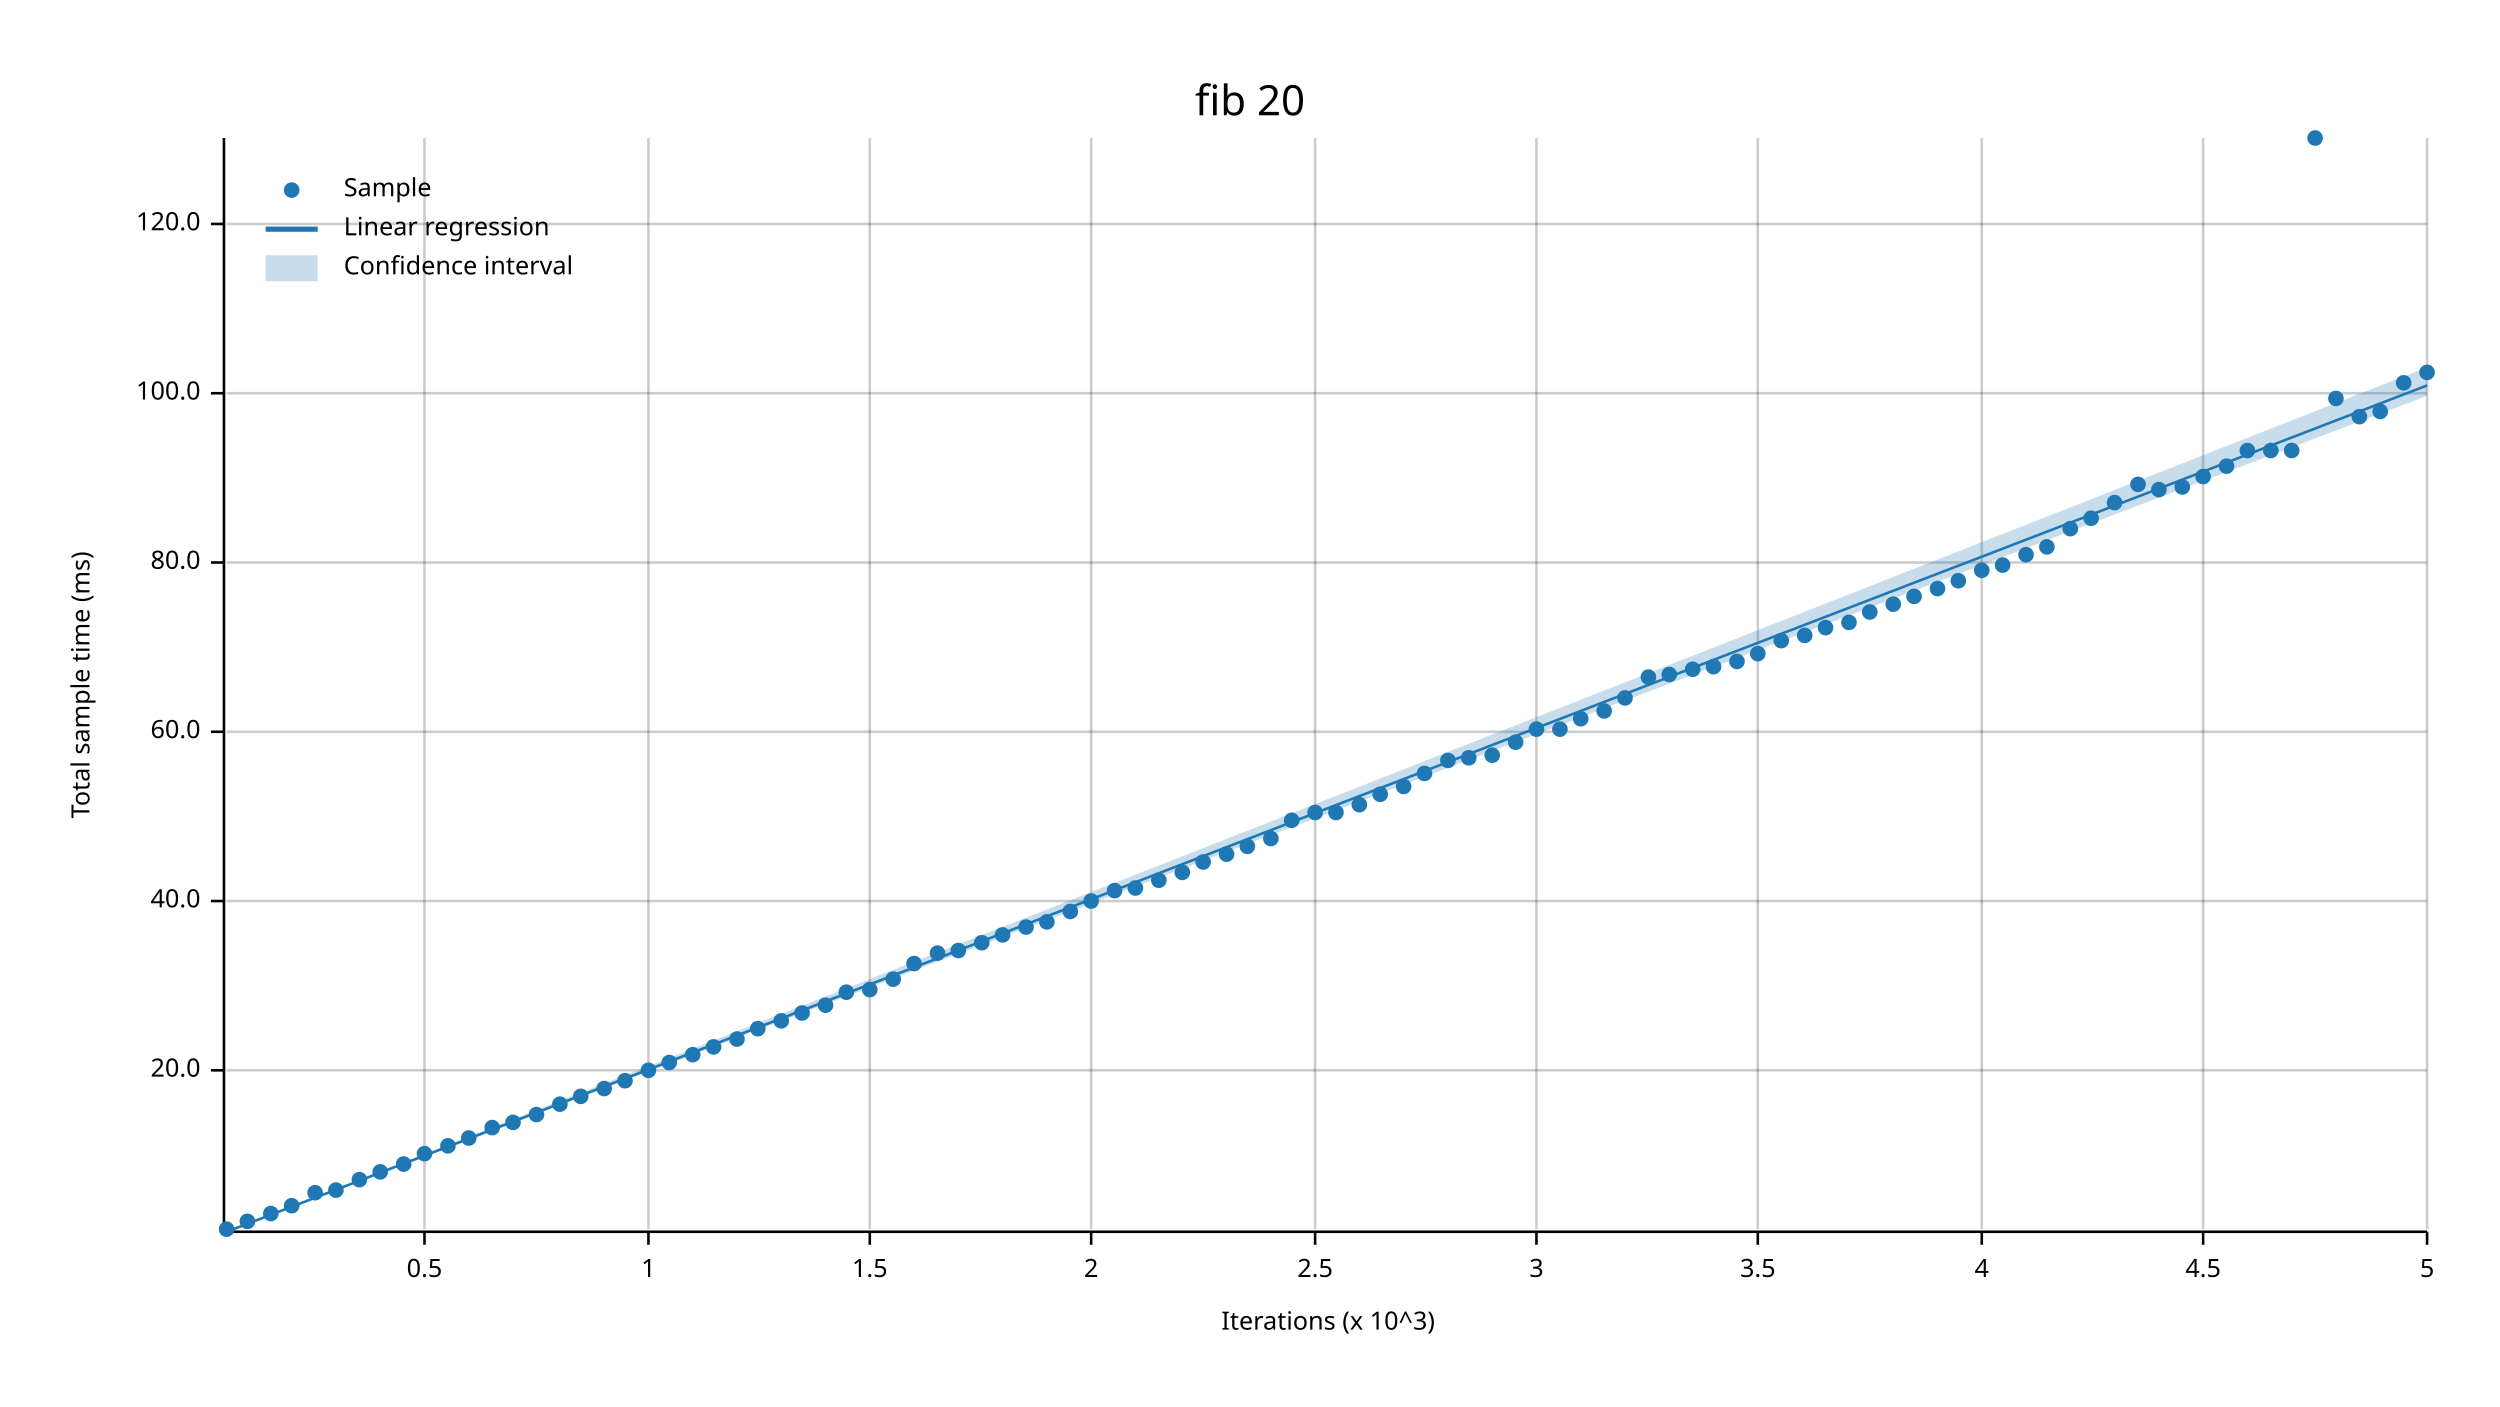
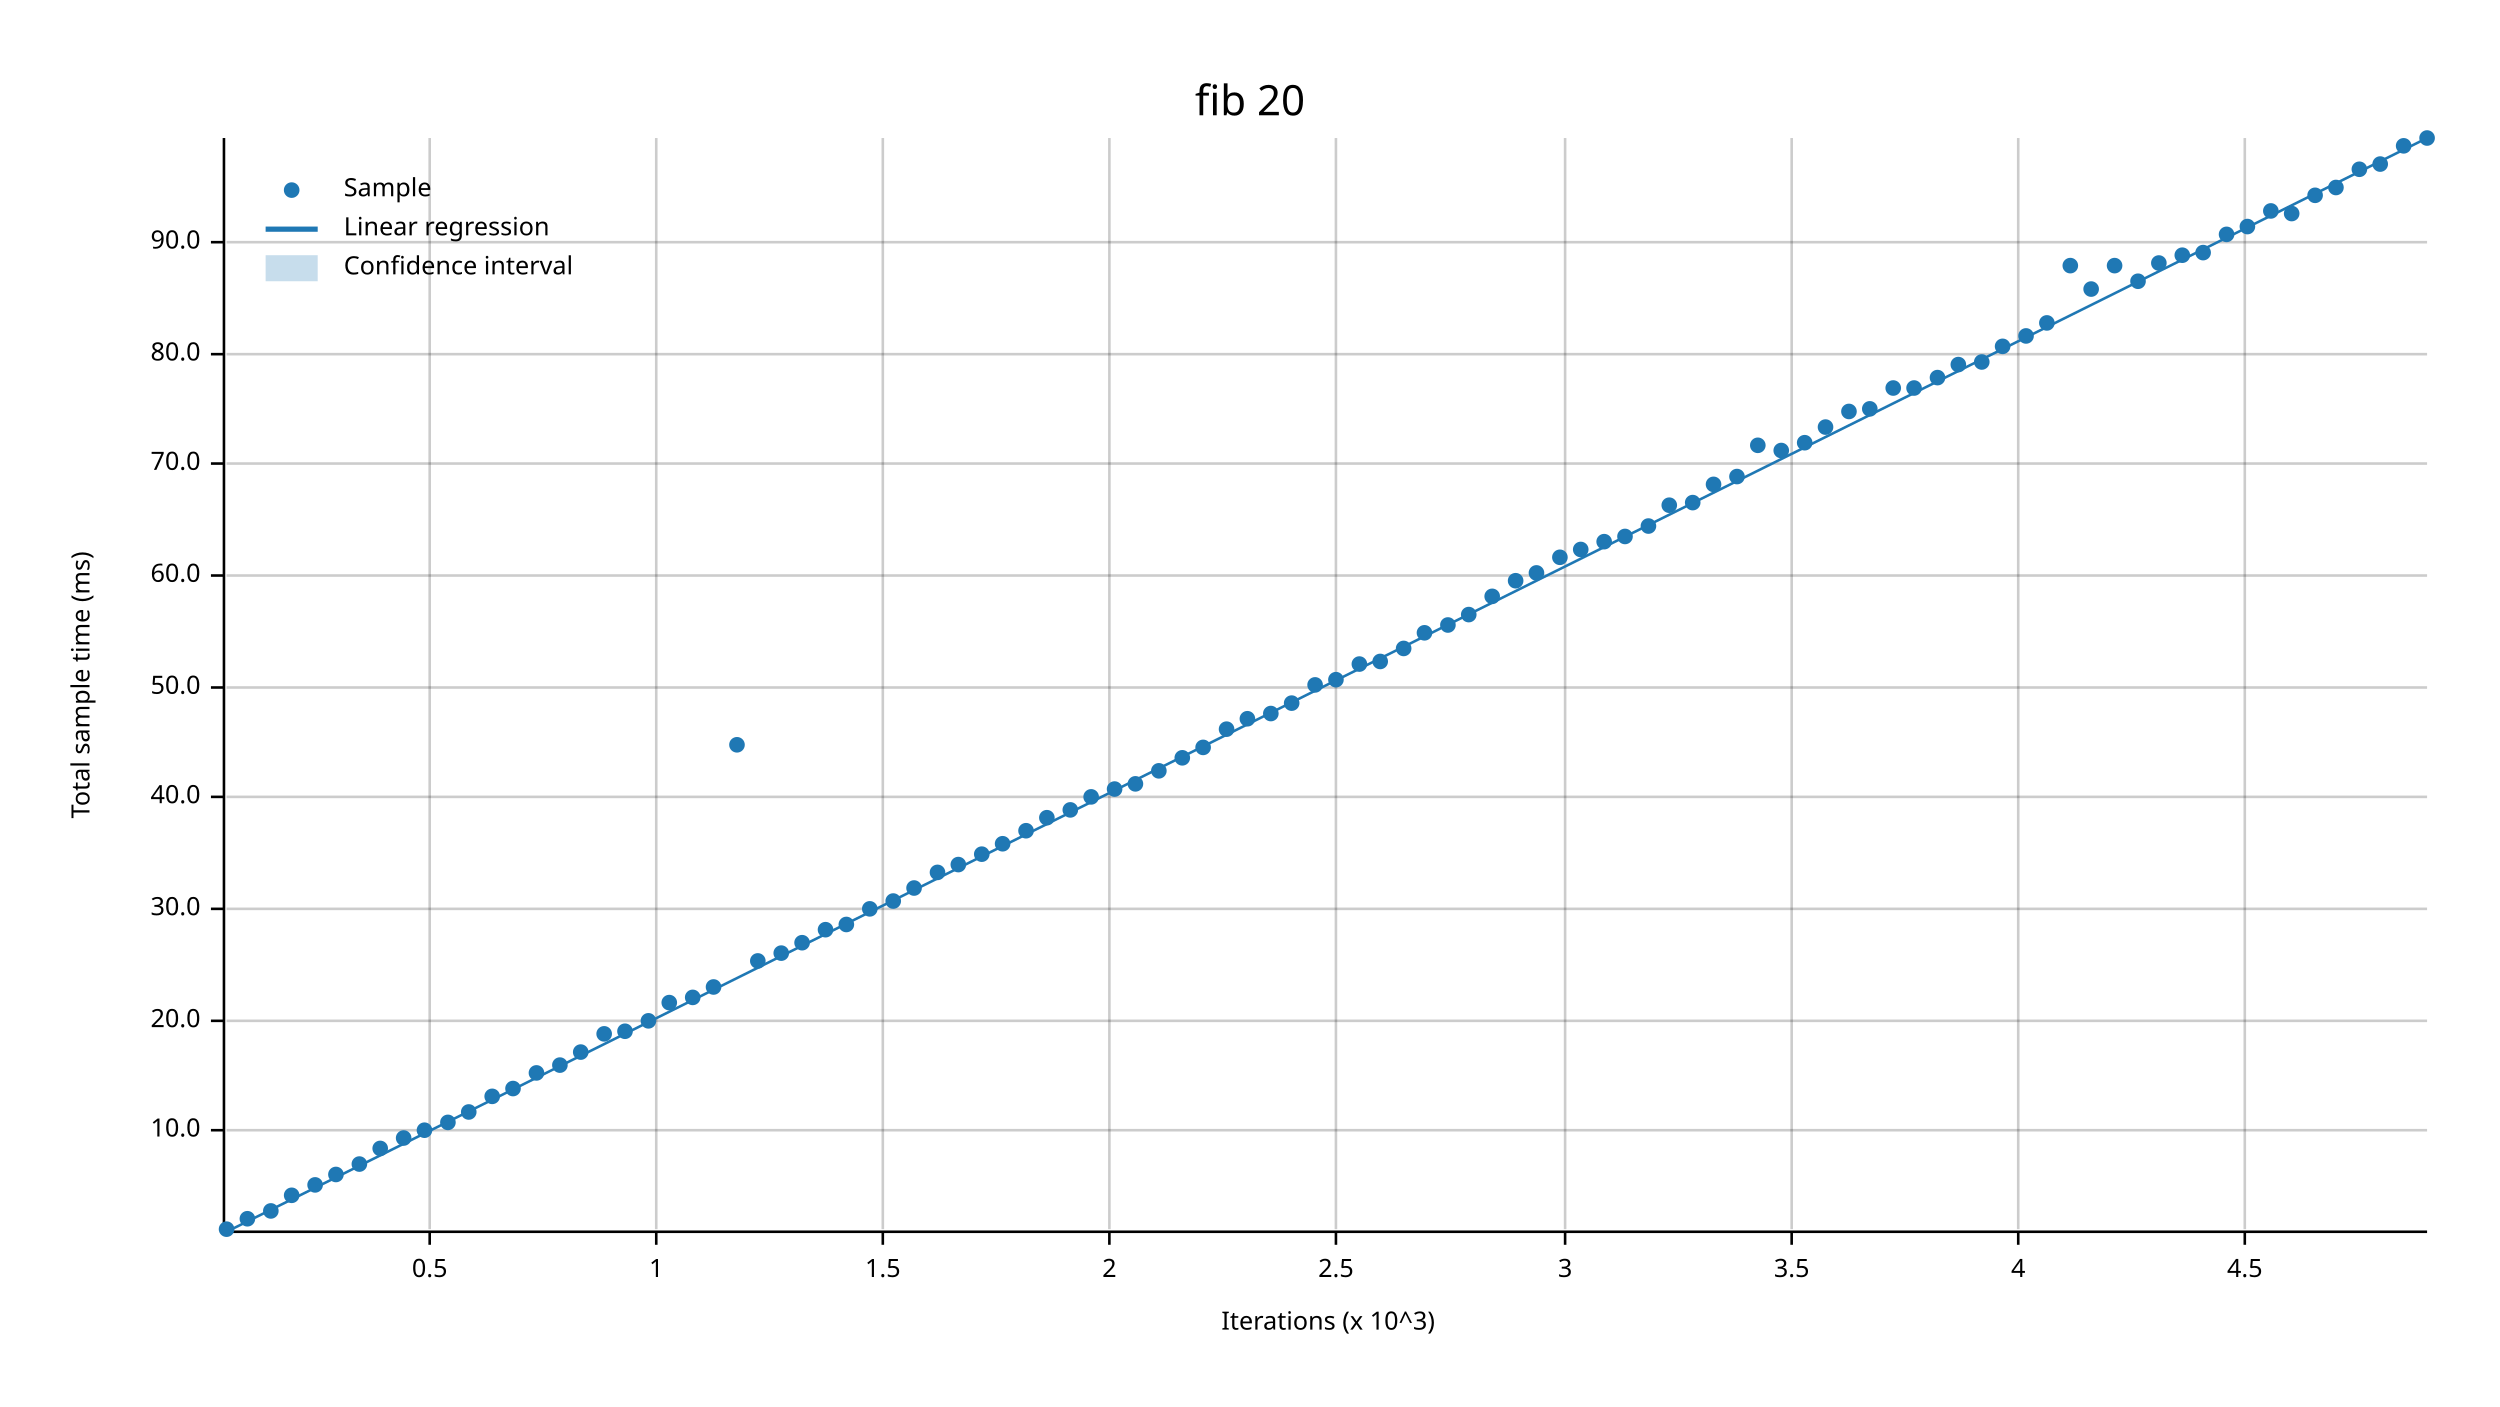
<svg xmlns="http://www.w3.org/2000/svg" width="960" height="540" viewBox="0 0 960 540">
  <text x="480" y="32" dy="0.76em" text-anchor="middle" font-family="sans-serif" font-size="16.129" opacity="1" fill="#000000">
fib 20
</text>
  <text x="27" y="263" dy="0.76em" text-anchor="middle" font-family="sans-serif" font-size="9.677" opacity="1" fill="#000000" transform="rotate(270, 27, 263)">
Total sample time (ms)
</text>
  <text x="510" y="513" dy="-0.5ex" text-anchor="middle" font-family="sans-serif" font-size="9.677" opacity="1" fill="#000000">
Iterations (x 10^3)
</text>
-   <line opacity="0.2" stroke="#000000" stroke-width="1" x1="163" y1="472" x2="163" y2="53" />
-   <line opacity="0.2" stroke="#000000" stroke-width="1" x1="249" y1="472" x2="249" y2="53" />
-   <line opacity="0.2" stroke="#000000" stroke-width="1" x1="334" y1="472" x2="334" y2="53" />
-   <line opacity="0.2" stroke="#000000" stroke-width="1" x1="419" y1="472" x2="419" y2="53" />
-   <line opacity="0.2" stroke="#000000" stroke-width="1" x1="505" y1="472" x2="505" y2="53" />
-   <line opacity="0.2" stroke="#000000" stroke-width="1" x1="590" y1="472" x2="590" y2="53" />
-   <line opacity="0.2" stroke="#000000" stroke-width="1" x1="675" y1="472" x2="675" y2="53" />
-   <line opacity="0.2" stroke="#000000" stroke-width="1" x1="761" y1="472" x2="761" y2="53" />
-   <line opacity="0.2" stroke="#000000" stroke-width="1" x1="846" y1="472" x2="846" y2="53" />
-   <line opacity="0.2" stroke="#000000" stroke-width="1" x1="932" y1="472" x2="932" y2="53" />
-   <line opacity="0.2" stroke="#000000" stroke-width="1" x1="87" y1="411" x2="932" y2="411" />
-   <line opacity="0.2" stroke="#000000" stroke-width="1" x1="87" y1="346" x2="932" y2="346" />
-   <line opacity="0.2" stroke="#000000" stroke-width="1" x1="87" y1="281" x2="932" y2="281" />
-   <line opacity="0.2" stroke="#000000" stroke-width="1" x1="87" y1="216" x2="932" y2="216" />
-   <line opacity="0.2" stroke="#000000" stroke-width="1" x1="87" y1="151" x2="932" y2="151" />
-   <line opacity="0.2" stroke="#000000" stroke-width="1" x1="87" y1="86" x2="932" y2="86" />
+   <line opacity="0.2" stroke="#000000" stroke-width="1" x1="165" y1="472" x2="165" y2="53" />
+   <line opacity="0.2" stroke="#000000" stroke-width="1" x1="252" y1="472" x2="252" y2="53" />
+   <line opacity="0.2" stroke="#000000" stroke-width="1" x1="339" y1="472" x2="339" y2="53" />
+   <line opacity="0.2" stroke="#000000" stroke-width="1" x1="426" y1="472" x2="426" y2="53" />
+   <line opacity="0.2" stroke="#000000" stroke-width="1" x1="513" y1="472" x2="513" y2="53" />
+   <line opacity="0.2" stroke="#000000" stroke-width="1" x1="601" y1="472" x2="601" y2="53" />
+   <line opacity="0.2" stroke="#000000" stroke-width="1" x1="688" y1="472" x2="688" y2="53" />
+   <line opacity="0.2" stroke="#000000" stroke-width="1" x1="775" y1="472" x2="775" y2="53" />
+   <line opacity="0.2" stroke="#000000" stroke-width="1" x1="862" y1="472" x2="862" y2="53" />
+   <line opacity="0.2" stroke="#000000" stroke-width="1" x1="87" y1="434" x2="932" y2="434" />
+   <line opacity="0.2" stroke="#000000" stroke-width="1" x1="87" y1="392" x2="932" y2="392" />
+   <line opacity="0.2" stroke="#000000" stroke-width="1" x1="87" y1="349" x2="932" y2="349" />
+   <line opacity="0.2" stroke="#000000" stroke-width="1" x1="87" y1="306" x2="932" y2="306" />
+   <line opacity="0.2" stroke="#000000" stroke-width="1" x1="87" y1="264" x2="932" y2="264" />
+   <line opacity="0.2" stroke="#000000" stroke-width="1" x1="87" y1="221" x2="932" y2="221" />
+   <line opacity="0.2" stroke="#000000" stroke-width="1" x1="87" y1="178" x2="932" y2="178" />
+   <line opacity="0.2" stroke="#000000" stroke-width="1" x1="87" y1="136" x2="932" y2="136" />
+   <line opacity="0.2" stroke="#000000" stroke-width="1" x1="87" y1="93" x2="932" y2="93" />
  <polyline fill="none" opacity="1" stroke="#000000" stroke-width="1" points="86,53 86,472 " />
-   <text x="77" y="411" dy="0.5ex" text-anchor="end" font-family="sans-serif" font-size="9.677" opacity="1" fill="#000000">
+   <text x="77" y="434" dy="0.5ex" text-anchor="end" font-family="sans-serif" font-size="9.677" opacity="1" fill="#000000">
+ 10.0
+ </text>
+   <polyline fill="none" opacity="1" stroke="#000000" stroke-width="1" points="81,434 86,434 " />
+   <text x="77" y="392" dy="0.5ex" text-anchor="end" font-family="sans-serif" font-size="9.677" opacity="1" fill="#000000">
20.0
</text>
-   <polyline fill="none" opacity="1" stroke="#000000" stroke-width="1" points="81,411 86,411 " />
-   <text x="77" y="346" dy="0.5ex" text-anchor="end" font-family="sans-serif" font-size="9.677" opacity="1" fill="#000000">
+   <polyline fill="none" opacity="1" stroke="#000000" stroke-width="1" points="81,392 86,392 " />
+   <text x="77" y="349" dy="0.5ex" text-anchor="end" font-family="sans-serif" font-size="9.677" opacity="1" fill="#000000">
+ 30.0
+ </text>
+   <polyline fill="none" opacity="1" stroke="#000000" stroke-width="1" points="81,349 86,349 " />
+   <text x="77" y="306" dy="0.5ex" text-anchor="end" font-family="sans-serif" font-size="9.677" opacity="1" fill="#000000">
40.0
</text>
-   <polyline fill="none" opacity="1" stroke="#000000" stroke-width="1" points="81,346 86,346 " />
-   <text x="77" y="281" dy="0.5ex" text-anchor="end" font-family="sans-serif" font-size="9.677" opacity="1" fill="#000000">
+   <polyline fill="none" opacity="1" stroke="#000000" stroke-width="1" points="81,306 86,306 " />
+   <text x="77" y="264" dy="0.5ex" text-anchor="end" font-family="sans-serif" font-size="9.677" opacity="1" fill="#000000">
+ 50.0
+ </text>
+   <polyline fill="none" opacity="1" stroke="#000000" stroke-width="1" points="81,264 86,264 " />
+   <text x="77" y="221" dy="0.5ex" text-anchor="end" font-family="sans-serif" font-size="9.677" opacity="1" fill="#000000">
60.0
</text>
-   <polyline fill="none" opacity="1" stroke="#000000" stroke-width="1" points="81,281 86,281 " />
-   <text x="77" y="216" dy="0.5ex" text-anchor="end" font-family="sans-serif" font-size="9.677" opacity="1" fill="#000000">
+   <polyline fill="none" opacity="1" stroke="#000000" stroke-width="1" points="81,221 86,221 " />
+   <text x="77" y="178" dy="0.5ex" text-anchor="end" font-family="sans-serif" font-size="9.677" opacity="1" fill="#000000">
+ 70.0
+ </text>
+   <polyline fill="none" opacity="1" stroke="#000000" stroke-width="1" points="81,178 86,178 " />
+   <text x="77" y="136" dy="0.5ex" text-anchor="end" font-family="sans-serif" font-size="9.677" opacity="1" fill="#000000">
80.0
</text>
-   <polyline fill="none" opacity="1" stroke="#000000" stroke-width="1" points="81,216 86,216 " />
-   <text x="77" y="151" dy="0.5ex" text-anchor="end" font-family="sans-serif" font-size="9.677" opacity="1" fill="#000000">
- 100.0
- </text>
-   <polyline fill="none" opacity="1" stroke="#000000" stroke-width="1" points="81,151 86,151 " />
-   <text x="77" y="86" dy="0.5ex" text-anchor="end" font-family="sans-serif" font-size="9.677" opacity="1" fill="#000000">
- 120.0
- </text>
-   <polyline fill="none" opacity="1" stroke="#000000" stroke-width="1" points="81,86 86,86 " />
+   <polyline fill="none" opacity="1" stroke="#000000" stroke-width="1" points="81,136 86,136 " />
+   <text x="77" y="93" dy="0.5ex" text-anchor="end" font-family="sans-serif" font-size="9.677" opacity="1" fill="#000000">
+ 90.0
+ </text>
+   <polyline fill="none" opacity="1" stroke="#000000" stroke-width="1" points="81,93 86,93 " />
  <polyline fill="none" opacity="1" stroke="#000000" stroke-width="1" points="87,473 932,473 " />
-   <text x="163" y="483" dy="0.76em" text-anchor="middle" font-family="sans-serif" font-size="9.677" opacity="1" fill="#000000">
+   <text x="165" y="483" dy="0.76em" text-anchor="middle" font-family="sans-serif" font-size="9.677" opacity="1" fill="#000000">
0.5
</text>
-   <polyline fill="none" opacity="1" stroke="#000000" stroke-width="1" points="163,473 163,478 " />
-   <text x="249" y="483" dy="0.76em" text-anchor="middle" font-family="sans-serif" font-size="9.677" opacity="1" fill="#000000">
+   <polyline fill="none" opacity="1" stroke="#000000" stroke-width="1" points="165,473 165,478 " />
+   <text x="252" y="483" dy="0.76em" text-anchor="middle" font-family="sans-serif" font-size="9.677" opacity="1" fill="#000000">
1
</text>
-   <polyline fill="none" opacity="1" stroke="#000000" stroke-width="1" points="249,473 249,478 " />
-   <text x="334" y="483" dy="0.76em" text-anchor="middle" font-family="sans-serif" font-size="9.677" opacity="1" fill="#000000">
+   <polyline fill="none" opacity="1" stroke="#000000" stroke-width="1" points="252,473 252,478 " />
+   <text x="339" y="483" dy="0.76em" text-anchor="middle" font-family="sans-serif" font-size="9.677" opacity="1" fill="#000000">
1.5
</text>
-   <polyline fill="none" opacity="1" stroke="#000000" stroke-width="1" points="334,473 334,478 " />
-   <text x="419" y="483" dy="0.76em" text-anchor="middle" font-family="sans-serif" font-size="9.677" opacity="1" fill="#000000">
+   <polyline fill="none" opacity="1" stroke="#000000" stroke-width="1" points="339,473 339,478 " />
+   <text x="426" y="483" dy="0.76em" text-anchor="middle" font-family="sans-serif" font-size="9.677" opacity="1" fill="#000000">
2
</text>
-   <polyline fill="none" opacity="1" stroke="#000000" stroke-width="1" points="419,473 419,478 " />
-   <text x="505" y="483" dy="0.76em" text-anchor="middle" font-family="sans-serif" font-size="9.677" opacity="1" fill="#000000">
+   <polyline fill="none" opacity="1" stroke="#000000" stroke-width="1" points="426,473 426,478 " />
+   <text x="513" y="483" dy="0.76em" text-anchor="middle" font-family="sans-serif" font-size="9.677" opacity="1" fill="#000000">
2.5
</text>
-   <polyline fill="none" opacity="1" stroke="#000000" stroke-width="1" points="505,473 505,478 " />
-   <text x="590" y="483" dy="0.76em" text-anchor="middle" font-family="sans-serif" font-size="9.677" opacity="1" fill="#000000">
+   <polyline fill="none" opacity="1" stroke="#000000" stroke-width="1" points="513,473 513,478 " />
+   <text x="601" y="483" dy="0.76em" text-anchor="middle" font-family="sans-serif" font-size="9.677" opacity="1" fill="#000000">
3
</text>
-   <polyline fill="none" opacity="1" stroke="#000000" stroke-width="1" points="590,473 590,478 " />
-   <text x="675" y="483" dy="0.76em" text-anchor="middle" font-family="sans-serif" font-size="9.677" opacity="1" fill="#000000">
+   <polyline fill="none" opacity="1" stroke="#000000" stroke-width="1" points="601,473 601,478 " />
+   <text x="688" y="483" dy="0.76em" text-anchor="middle" font-family="sans-serif" font-size="9.677" opacity="1" fill="#000000">
3.5
</text>
-   <polyline fill="none" opacity="1" stroke="#000000" stroke-width="1" points="675,473 675,478 " />
-   <text x="761" y="483" dy="0.76em" text-anchor="middle" font-family="sans-serif" font-size="9.677" opacity="1" fill="#000000">
+   <polyline fill="none" opacity="1" stroke="#000000" stroke-width="1" points="688,473 688,478 " />
+   <text x="775" y="483" dy="0.76em" text-anchor="middle" font-family="sans-serif" font-size="9.677" opacity="1" fill="#000000">
4
</text>
-   <polyline fill="none" opacity="1" stroke="#000000" stroke-width="1" points="761,473 761,478 " />
-   <text x="846" y="483" dy="0.76em" text-anchor="middle" font-family="sans-serif" font-size="9.677" opacity="1" fill="#000000">
+   <polyline fill="none" opacity="1" stroke="#000000" stroke-width="1" points="775,473 775,478 " />
+   <text x="862" y="483" dy="0.76em" text-anchor="middle" font-family="sans-serif" font-size="9.677" opacity="1" fill="#000000">
4.5
</text>
-   <polyline fill="none" opacity="1" stroke="#000000" stroke-width="1" points="846,473 846,478 " />
-   <text x="932" y="483" dy="0.76em" text-anchor="middle" font-family="sans-serif" font-size="9.677" opacity="1" fill="#000000">
- 5
- </text>
-   <polyline fill="none" opacity="1" stroke="#000000" stroke-width="1" points="932,473 932,478 " />
+   <polyline fill="none" opacity="1" stroke="#000000" stroke-width="1" points="862,473 862,478 " />
  <circle cx="87" cy="472" r="3" opacity="1" fill="#1F78B4" stroke="none" stroke-width="1" />
-   <circle cx="95" cy="469" r="3" opacity="1" fill="#1F78B4" stroke="none" stroke-width="1" />
-   <circle cx="104" cy="466" r="3" opacity="1" fill="#1F78B4" stroke="none" stroke-width="1" />
-   <circle cx="112" cy="463" r="3" opacity="1" fill="#1F78B4" stroke="none" stroke-width="1" />
-   <circle cx="121" cy="458" r="3" opacity="1" fill="#1F78B4" stroke="none" stroke-width="1" />
-   <circle cx="129" cy="457" r="3" opacity="1" fill="#1F78B4" stroke="none" stroke-width="1" />
-   <circle cx="138" cy="453" r="3" opacity="1" fill="#1F78B4" stroke="none" stroke-width="1" />
-   <circle cx="146" cy="450" r="3" opacity="1" fill="#1F78B4" stroke="none" stroke-width="1" />
-   <circle cx="155" cy="447" r="3" opacity="1" fill="#1F78B4" stroke="none" stroke-width="1" />
-   <circle cx="163" cy="443" r="3" opacity="1" fill="#1F78B4" stroke="none" stroke-width="1" />
-   <circle cx="172" cy="440" r="3" opacity="1" fill="#1F78B4" stroke="none" stroke-width="1" />
-   <circle cx="180" cy="437" r="3" opacity="1" fill="#1F78B4" stroke="none" stroke-width="1" />
-   <circle cx="189" cy="433" r="3" opacity="1" fill="#1F78B4" stroke="none" stroke-width="1" />
-   <circle cx="197" cy="431" r="3" opacity="1" fill="#1F78B4" stroke="none" stroke-width="1" />
-   <circle cx="206" cy="428" r="3" opacity="1" fill="#1F78B4" stroke="none" stroke-width="1" />
-   <circle cx="215" cy="424" r="3" opacity="1" fill="#1F78B4" stroke="none" stroke-width="1" />
-   <circle cx="223" cy="421" r="3" opacity="1" fill="#1F78B4" stroke="none" stroke-width="1" />
-   <circle cx="232" cy="418" r="3" opacity="1" fill="#1F78B4" stroke="none" stroke-width="1" />
-   <circle cx="240" cy="415" r="3" opacity="1" fill="#1F78B4" stroke="none" stroke-width="1" />
-   <circle cx="249" cy="411" r="3" opacity="1" fill="#1F78B4" stroke="none" stroke-width="1" />
-   <circle cx="257" cy="408" r="3" opacity="1" fill="#1F78B4" stroke="none" stroke-width="1" />
-   <circle cx="266" cy="405" r="3" opacity="1" fill="#1F78B4" stroke="none" stroke-width="1" />
-   <circle cx="274" cy="402" r="3" opacity="1" fill="#1F78B4" stroke="none" stroke-width="1" />
-   <circle cx="283" cy="399" r="3" opacity="1" fill="#1F78B4" stroke="none" stroke-width="1" />
-   <circle cx="291" cy="395" r="3" opacity="1" fill="#1F78B4" stroke="none" stroke-width="1" />
-   <circle cx="300" cy="392" r="3" opacity="1" fill="#1F78B4" stroke="none" stroke-width="1" />
-   <circle cx="308" cy="389" r="3" opacity="1" fill="#1F78B4" stroke="none" stroke-width="1" />
-   <circle cx="317" cy="386" r="3" opacity="1" fill="#1F78B4" stroke="none" stroke-width="1" />
-   <circle cx="325" cy="381" r="3" opacity="1" fill="#1F78B4" stroke="none" stroke-width="1" />
-   <circle cx="334" cy="380" r="3" opacity="1" fill="#1F78B4" stroke="none" stroke-width="1" />
-   <circle cx="343" cy="376" r="3" opacity="1" fill="#1F78B4" stroke="none" stroke-width="1" />
-   <circle cx="351" cy="370" r="3" opacity="1" fill="#1F78B4" stroke="none" stroke-width="1" />
-   <circle cx="360" cy="366" r="3" opacity="1" fill="#1F78B4" stroke="none" stroke-width="1" />
-   <circle cx="368" cy="365" r="3" opacity="1" fill="#1F78B4" stroke="none" stroke-width="1" />
-   <circle cx="377" cy="362" r="3" opacity="1" fill="#1F78B4" stroke="none" stroke-width="1" />
-   <circle cx="385" cy="359" r="3" opacity="1" fill="#1F78B4" stroke="none" stroke-width="1" />
-   <circle cx="394" cy="356" r="3" opacity="1" fill="#1F78B4" stroke="none" stroke-width="1" />
-   <circle cx="402" cy="354" r="3" opacity="1" fill="#1F78B4" stroke="none" stroke-width="1" />
-   <circle cx="411" cy="350" r="3" opacity="1" fill="#1F78B4" stroke="none" stroke-width="1" />
-   <circle cx="419" cy="346" r="3" opacity="1" fill="#1F78B4" stroke="none" stroke-width="1" />
-   <circle cx="428" cy="342" r="3" opacity="1" fill="#1F78B4" stroke="none" stroke-width="1" />
-   <circle cx="436" cy="341" r="3" opacity="1" fill="#1F78B4" stroke="none" stroke-width="1" />
-   <circle cx="445" cy="338" r="3" opacity="1" fill="#1F78B4" stroke="none" stroke-width="1" />
-   <circle cx="454" cy="335" r="3" opacity="1" fill="#1F78B4" stroke="none" stroke-width="1" />
-   <circle cx="462" cy="331" r="3" opacity="1" fill="#1F78B4" stroke="none" stroke-width="1" />
-   <circle cx="471" cy="328" r="3" opacity="1" fill="#1F78B4" stroke="none" stroke-width="1" />
-   <circle cx="479" cy="325" r="3" opacity="1" fill="#1F78B4" stroke="none" stroke-width="1" />
-   <circle cx="488" cy="322" r="3" opacity="1" fill="#1F78B4" stroke="none" stroke-width="1" />
-   <circle cx="496" cy="315" r="3" opacity="1" fill="#1F78B4" stroke="none" stroke-width="1" />
-   <circle cx="505" cy="312" r="3" opacity="1" fill="#1F78B4" stroke="none" stroke-width="1" />
-   <circle cx="513" cy="312" r="3" opacity="1" fill="#1F78B4" stroke="none" stroke-width="1" />
-   <circle cx="522" cy="309" r="3" opacity="1" fill="#1F78B4" stroke="none" stroke-width="1" />
-   <circle cx="530" cy="305" r="3" opacity="1" fill="#1F78B4" stroke="none" stroke-width="1" />
-   <circle cx="539" cy="302" r="3" opacity="1" fill="#1F78B4" stroke="none" stroke-width="1" />
-   <circle cx="547" cy="297" r="3" opacity="1" fill="#1F78B4" stroke="none" stroke-width="1" />
-   <circle cx="556" cy="292" r="3" opacity="1" fill="#1F78B4" stroke="none" stroke-width="1" />
-   <circle cx="564" cy="291" r="3" opacity="1" fill="#1F78B4" stroke="none" stroke-width="1" />
-   <circle cx="573" cy="290" r="3" opacity="1" fill="#1F78B4" stroke="none" stroke-width="1" />
-   <circle cx="582" cy="285" r="3" opacity="1" fill="#1F78B4" stroke="none" stroke-width="1" />
-   <circle cx="590" cy="280" r="3" opacity="1" fill="#1F78B4" stroke="none" stroke-width="1" />
-   <circle cx="599" cy="280" r="3" opacity="1" fill="#1F78B4" stroke="none" stroke-width="1" />
-   <circle cx="607" cy="276" r="3" opacity="1" fill="#1F78B4" stroke="none" stroke-width="1" />
-   <circle cx="616" cy="273" r="3" opacity="1" fill="#1F78B4" stroke="none" stroke-width="1" />
-   <circle cx="624" cy="268" r="3" opacity="1" fill="#1F78B4" stroke="none" stroke-width="1" />
-   <circle cx="633" cy="260" r="3" opacity="1" fill="#1F78B4" stroke="none" stroke-width="1" />
-   <circle cx="641" cy="259" r="3" opacity="1" fill="#1F78B4" stroke="none" stroke-width="1" />
-   <circle cx="650" cy="257" r="3" opacity="1" fill="#1F78B4" stroke="none" stroke-width="1" />
-   <circle cx="658" cy="256" r="3" opacity="1" fill="#1F78B4" stroke="none" stroke-width="1" />
-   <circle cx="667" cy="254" r="3" opacity="1" fill="#1F78B4" stroke="none" stroke-width="1" />
-   <circle cx="675" cy="251" r="3" opacity="1" fill="#1F78B4" stroke="none" stroke-width="1" />
-   <circle cx="684" cy="246" r="3" opacity="1" fill="#1F78B4" stroke="none" stroke-width="1" />
-   <circle cx="693" cy="244" r="3" opacity="1" fill="#1F78B4" stroke="none" stroke-width="1" />
-   <circle cx="701" cy="241" r="3" opacity="1" fill="#1F78B4" stroke="none" stroke-width="1" />
-   <circle cx="710" cy="239" r="3" opacity="1" fill="#1F78B4" stroke="none" stroke-width="1" />
-   <circle cx="718" cy="235" r="3" opacity="1" fill="#1F78B4" stroke="none" stroke-width="1" />
-   <circle cx="727" cy="232" r="3" opacity="1" fill="#1F78B4" stroke="none" stroke-width="1" />
-   <circle cx="735" cy="229" r="3" opacity="1" fill="#1F78B4" stroke="none" stroke-width="1" />
-   <circle cx="744" cy="226" r="3" opacity="1" fill="#1F78B4" stroke="none" stroke-width="1" />
-   <circle cx="752" cy="223" r="3" opacity="1" fill="#1F78B4" stroke="none" stroke-width="1" />
-   <circle cx="761" cy="219" r="3" opacity="1" fill="#1F78B4" stroke="none" stroke-width="1" />
-   <circle cx="769" cy="217" r="3" opacity="1" fill="#1F78B4" stroke="none" stroke-width="1" />
-   <circle cx="778" cy="213" r="3" opacity="1" fill="#1F78B4" stroke="none" stroke-width="1" />
-   <circle cx="786" cy="210" r="3" opacity="1" fill="#1F78B4" stroke="none" stroke-width="1" />
-   <circle cx="795" cy="203" r="3" opacity="1" fill="#1F78B4" stroke="none" stroke-width="1" />
-   <circle cx="803" cy="199" r="3" opacity="1" fill="#1F78B4" stroke="none" stroke-width="1" />
-   <circle cx="812" cy="193" r="3" opacity="1" fill="#1F78B4" stroke="none" stroke-width="1" />
-   <circle cx="821" cy="186" r="3" opacity="1" fill="#1F78B4" stroke="none" stroke-width="1" />
-   <circle cx="829" cy="188" r="3" opacity="1" fill="#1F78B4" stroke="none" stroke-width="1" />
-   <circle cx="838" cy="187" r="3" opacity="1" fill="#1F78B4" stroke="none" stroke-width="1" />
-   <circle cx="846" cy="183" r="3" opacity="1" fill="#1F78B4" stroke="none" stroke-width="1" />
-   <circle cx="855" cy="179" r="3" opacity="1" fill="#1F78B4" stroke="none" stroke-width="1" />
-   <circle cx="863" cy="173" r="3" opacity="1" fill="#1F78B4" stroke="none" stroke-width="1" />
-   <circle cx="872" cy="173" r="3" opacity="1" fill="#1F78B4" stroke="none" stroke-width="1" />
-   <circle cx="880" cy="173" r="3" opacity="1" fill="#1F78B4" stroke="none" stroke-width="1" />
-   <circle cx="889" cy="53" r="3" opacity="1" fill="#1F78B4" stroke="none" stroke-width="1" />
-   <circle cx="897" cy="153" r="3" opacity="1" fill="#1F78B4" stroke="none" stroke-width="1" />
-   <circle cx="906" cy="160" r="3" opacity="1" fill="#1F78B4" stroke="none" stroke-width="1" />
-   <circle cx="914" cy="158" r="3" opacity="1" fill="#1F78B4" stroke="none" stroke-width="1" />
-   <circle cx="923" cy="147" r="3" opacity="1" fill="#1F78B4" stroke="none" stroke-width="1" />
-   <circle cx="932" cy="143" r="3" opacity="1" fill="#1F78B4" stroke="none" stroke-width="1" />
-   <polyline fill="none" opacity="1" stroke="#1F78B4" stroke-width="1" points="87,473 932,148 " />
-   <polygon opacity="0.25" fill="#1F78B4" points="87,473 932,152 932,141 " />
+   <circle cx="95" cy="468" r="3" opacity="1" fill="#1F78B4" stroke="none" stroke-width="1" />
+   <circle cx="104" cy="465" r="3" opacity="1" fill="#1F78B4" stroke="none" stroke-width="1" />
+   <circle cx="112" cy="459" r="3" opacity="1" fill="#1F78B4" stroke="none" stroke-width="1" />
+   <circle cx="121" cy="455" r="3" opacity="1" fill="#1F78B4" stroke="none" stroke-width="1" />
+   <circle cx="129" cy="451" r="3" opacity="1" fill="#1F78B4" stroke="none" stroke-width="1" />
+   <circle cx="138" cy="447" r="3" opacity="1" fill="#1F78B4" stroke="none" stroke-width="1" />
+   <circle cx="146" cy="441" r="3" opacity="1" fill="#1F78B4" stroke="none" stroke-width="1" />
+   <circle cx="155" cy="437" r="3" opacity="1" fill="#1F78B4" stroke="none" stroke-width="1" />
+   <circle cx="163" cy="434" r="3" opacity="1" fill="#1F78B4" stroke="none" stroke-width="1" />
+   <circle cx="172" cy="431" r="3" opacity="1" fill="#1F78B4" stroke="none" stroke-width="1" />
+   <circle cx="180" cy="427" r="3" opacity="1" fill="#1F78B4" stroke="none" stroke-width="1" />
+   <circle cx="189" cy="421" r="3" opacity="1" fill="#1F78B4" stroke="none" stroke-width="1" />
+   <circle cx="197" cy="418" r="3" opacity="1" fill="#1F78B4" stroke="none" stroke-width="1" />
+   <circle cx="206" cy="412" r="3" opacity="1" fill="#1F78B4" stroke="none" stroke-width="1" />
+   <circle cx="215" cy="409" r="3" opacity="1" fill="#1F78B4" stroke="none" stroke-width="1" />
+   <circle cx="223" cy="404" r="3" opacity="1" fill="#1F78B4" stroke="none" stroke-width="1" />
+   <circle cx="232" cy="397" r="3" opacity="1" fill="#1F78B4" stroke="none" stroke-width="1" />
+   <circle cx="240" cy="396" r="3" opacity="1" fill="#1F78B4" stroke="none" stroke-width="1" />
+   <circle cx="249" cy="392" r="3" opacity="1" fill="#1F78B4" stroke="none" stroke-width="1" />
+   <circle cx="257" cy="385" r="3" opacity="1" fill="#1F78B4" stroke="none" stroke-width="1" />
+   <circle cx="266" cy="383" r="3" opacity="1" fill="#1F78B4" stroke="none" stroke-width="1" />
+   <circle cx="274" cy="379" r="3" opacity="1" fill="#1F78B4" stroke="none" stroke-width="1" />
+   <circle cx="283" cy="286" r="3" opacity="1" fill="#1F78B4" stroke="none" stroke-width="1" />
+   <circle cx="291" cy="369" r="3" opacity="1" fill="#1F78B4" stroke="none" stroke-width="1" />
+   <circle cx="300" cy="366" r="3" opacity="1" fill="#1F78B4" stroke="none" stroke-width="1" />
+   <circle cx="308" cy="362" r="3" opacity="1" fill="#1F78B4" stroke="none" stroke-width="1" />
+   <circle cx="317" cy="357" r="3" opacity="1" fill="#1F78B4" stroke="none" stroke-width="1" />
+   <circle cx="325" cy="355" r="3" opacity="1" fill="#1F78B4" stroke="none" stroke-width="1" />
+   <circle cx="334" cy="349" r="3" opacity="1" fill="#1F78B4" stroke="none" stroke-width="1" />
+   <circle cx="343" cy="346" r="3" opacity="1" fill="#1F78B4" stroke="none" stroke-width="1" />
+   <circle cx="351" cy="341" r="3" opacity="1" fill="#1F78B4" stroke="none" stroke-width="1" />
+   <circle cx="360" cy="335" r="3" opacity="1" fill="#1F78B4" stroke="none" stroke-width="1" />
+   <circle cx="368" cy="332" r="3" opacity="1" fill="#1F78B4" stroke="none" stroke-width="1" />
+   <circle cx="377" cy="328" r="3" opacity="1" fill="#1F78B4" stroke="none" stroke-width="1" />
+   <circle cx="385" cy="324" r="3" opacity="1" fill="#1F78B4" stroke="none" stroke-width="1" />
+   <circle cx="394" cy="319" r="3" opacity="1" fill="#1F78B4" stroke="none" stroke-width="1" />
+   <circle cx="402" cy="314" r="3" opacity="1" fill="#1F78B4" stroke="none" stroke-width="1" />
+   <circle cx="411" cy="311" r="3" opacity="1" fill="#1F78B4" stroke="none" stroke-width="1" />
+   <circle cx="419" cy="306" r="3" opacity="1" fill="#1F78B4" stroke="none" stroke-width="1" />
+   <circle cx="428" cy="303" r="3" opacity="1" fill="#1F78B4" stroke="none" stroke-width="1" />
+   <circle cx="436" cy="301" r="3" opacity="1" fill="#1F78B4" stroke="none" stroke-width="1" />
+   <circle cx="445" cy="296" r="3" opacity="1" fill="#1F78B4" stroke="none" stroke-width="1" />
+   <circle cx="454" cy="291" r="3" opacity="1" fill="#1F78B4" stroke="none" stroke-width="1" />
+   <circle cx="462" cy="287" r="3" opacity="1" fill="#1F78B4" stroke="none" stroke-width="1" />
+   <circle cx="471" cy="280" r="3" opacity="1" fill="#1F78B4" stroke="none" stroke-width="1" />
+   <circle cx="479" cy="276" r="3" opacity="1" fill="#1F78B4" stroke="none" stroke-width="1" />
+   <circle cx="488" cy="274" r="3" opacity="1" fill="#1F78B4" stroke="none" stroke-width="1" />
+   <circle cx="496" cy="270" r="3" opacity="1" fill="#1F78B4" stroke="none" stroke-width="1" />
+   <circle cx="505" cy="263" r="3" opacity="1" fill="#1F78B4" stroke="none" stroke-width="1" />
+   <circle cx="513" cy="261" r="3" opacity="1" fill="#1F78B4" stroke="none" stroke-width="1" />
+   <circle cx="522" cy="255" r="3" opacity="1" fill="#1F78B4" stroke="none" stroke-width="1" />
+   <circle cx="530" cy="254" r="3" opacity="1" fill="#1F78B4" stroke="none" stroke-width="1" />
+   <circle cx="539" cy="249" r="3" opacity="1" fill="#1F78B4" stroke="none" stroke-width="1" />
+   <circle cx="547" cy="243" r="3" opacity="1" fill="#1F78B4" stroke="none" stroke-width="1" />
+   <circle cx="556" cy="240" r="3" opacity="1" fill="#1F78B4" stroke="none" stroke-width="1" />
+   <circle cx="564" cy="236" r="3" opacity="1" fill="#1F78B4" stroke="none" stroke-width="1" />
+   <circle cx="573" cy="229" r="3" opacity="1" fill="#1F78B4" stroke="none" stroke-width="1" />
+   <circle cx="582" cy="223" r="3" opacity="1" fill="#1F78B4" stroke="none" stroke-width="1" />
+   <circle cx="590" cy="220" r="3" opacity="1" fill="#1F78B4" stroke="none" stroke-width="1" />
+   <circle cx="599" cy="214" r="3" opacity="1" fill="#1F78B4" stroke="none" stroke-width="1" />
+   <circle cx="607" cy="211" r="3" opacity="1" fill="#1F78B4" stroke="none" stroke-width="1" />
+   <circle cx="616" cy="208" r="3" opacity="1" fill="#1F78B4" stroke="none" stroke-width="1" />
+   <circle cx="624" cy="206" r="3" opacity="1" fill="#1F78B4" stroke="none" stroke-width="1" />
+   <circle cx="633" cy="202" r="3" opacity="1" fill="#1F78B4" stroke="none" stroke-width="1" />
+   <circle cx="641" cy="194" r="3" opacity="1" fill="#1F78B4" stroke="none" stroke-width="1" />
+   <circle cx="650" cy="193" r="3" opacity="1" fill="#1F78B4" stroke="none" stroke-width="1" />
+   <circle cx="658" cy="186" r="3" opacity="1" fill="#1F78B4" stroke="none" stroke-width="1" />
+   <circle cx="667" cy="183" r="3" opacity="1" fill="#1F78B4" stroke="none" stroke-width="1" />
+   <circle cx="675" cy="171" r="3" opacity="1" fill="#1F78B4" stroke="none" stroke-width="1" />
+   <circle cx="684" cy="173" r="3" opacity="1" fill="#1F78B4" stroke="none" stroke-width="1" />
+   <circle cx="693" cy="170" r="3" opacity="1" fill="#1F78B4" stroke="none" stroke-width="1" />
+   <circle cx="701" cy="164" r="3" opacity="1" fill="#1F78B4" stroke="none" stroke-width="1" />
+   <circle cx="710" cy="158" r="3" opacity="1" fill="#1F78B4" stroke="none" stroke-width="1" />
+   <circle cx="718" cy="157" r="3" opacity="1" fill="#1F78B4" stroke="none" stroke-width="1" />
+   <circle cx="727" cy="149" r="3" opacity="1" fill="#1F78B4" stroke="none" stroke-width="1" />
+   <circle cx="735" cy="149" r="3" opacity="1" fill="#1F78B4" stroke="none" stroke-width="1" />
+   <circle cx="744" cy="145" r="3" opacity="1" fill="#1F78B4" stroke="none" stroke-width="1" />
+   <circle cx="752" cy="140" r="3" opacity="1" fill="#1F78B4" stroke="none" stroke-width="1" />
+   <circle cx="761" cy="139" r="3" opacity="1" fill="#1F78B4" stroke="none" stroke-width="1" />
+   <circle cx="769" cy="133" r="3" opacity="1" fill="#1F78B4" stroke="none" stroke-width="1" />
+   <circle cx="778" cy="129" r="3" opacity="1" fill="#1F78B4" stroke="none" stroke-width="1" />
+   <circle cx="786" cy="124" r="3" opacity="1" fill="#1F78B4" stroke="none" stroke-width="1" />
+   <circle cx="795" cy="102" r="3" opacity="1" fill="#1F78B4" stroke="none" stroke-width="1" />
+   <circle cx="803" cy="111" r="3" opacity="1" fill="#1F78B4" stroke="none" stroke-width="1" />
+   <circle cx="812" cy="102" r="3" opacity="1" fill="#1F78B4" stroke="none" stroke-width="1" />
+   <circle cx="821" cy="108" r="3" opacity="1" fill="#1F78B4" stroke="none" stroke-width="1" />
+   <circle cx="829" cy="101" r="3" opacity="1" fill="#1F78B4" stroke="none" stroke-width="1" />
+   <circle cx="838" cy="98" r="3" opacity="1" fill="#1F78B4" stroke="none" stroke-width="1" />
+   <circle cx="846" cy="97" r="3" opacity="1" fill="#1F78B4" stroke="none" stroke-width="1" />
+   <circle cx="855" cy="90" r="3" opacity="1" fill="#1F78B4" stroke="none" stroke-width="1" />
+   <circle cx="863" cy="87" r="3" opacity="1" fill="#1F78B4" stroke="none" stroke-width="1" />
+   <circle cx="872" cy="81" r="3" opacity="1" fill="#1F78B4" stroke="none" stroke-width="1" />
+   <circle cx="880" cy="82" r="3" opacity="1" fill="#1F78B4" stroke="none" stroke-width="1" />
+   <circle cx="889" cy="75" r="3" opacity="1" fill="#1F78B4" stroke="none" stroke-width="1" />
+   <circle cx="897" cy="72" r="3" opacity="1" fill="#1F78B4" stroke="none" stroke-width="1" />
+   <circle cx="906" cy="65" r="3" opacity="1" fill="#1F78B4" stroke="none" stroke-width="1" />
+   <circle cx="914" cy="63" r="3" opacity="1" fill="#1F78B4" stroke="none" stroke-width="1" />
+   <circle cx="923" cy="56" r="3" opacity="1" fill="#1F78B4" stroke="none" stroke-width="1" />
+   <circle cx="932" cy="53" r="3" opacity="1" fill="#1F78B4" stroke="none" stroke-width="1" />
+   <polyline fill="none" opacity="1" stroke="#1F78B4" stroke-width="1" points="87,473 932,53 " />
+   <polygon opacity="0.25" fill="#1F78B4" points="87,473 932,53 932,53 " />
  <text x="132" y="68" dy="0.76em" text-anchor="start" font-family="sans-serif" font-size="9.677" opacity="1" fill="#000000">
Sample
</text>
  <text x="132" y="83" dy="0.76em" text-anchor="start" font-family="sans-serif" font-size="9.677" opacity="1" fill="#000000">
Linear regression
</text>
  <text x="132" y="98" dy="0.76em" text-anchor="start" font-family="sans-serif" font-size="9.677" opacity="1" fill="#000000">
Confidence interval
</text>
  <circle cx="112" cy="73" r="3" opacity="1" fill="#1F78B4" stroke="none" stroke-width="1" />
  <polyline fill="none" opacity="1" stroke="#1F78B4" stroke-width="2" points="102,88 122,88 " />
  <rect x="102" y="98" width="20" height="10" opacity="0.25" fill="#1F78B4" stroke="none" />
</svg>
